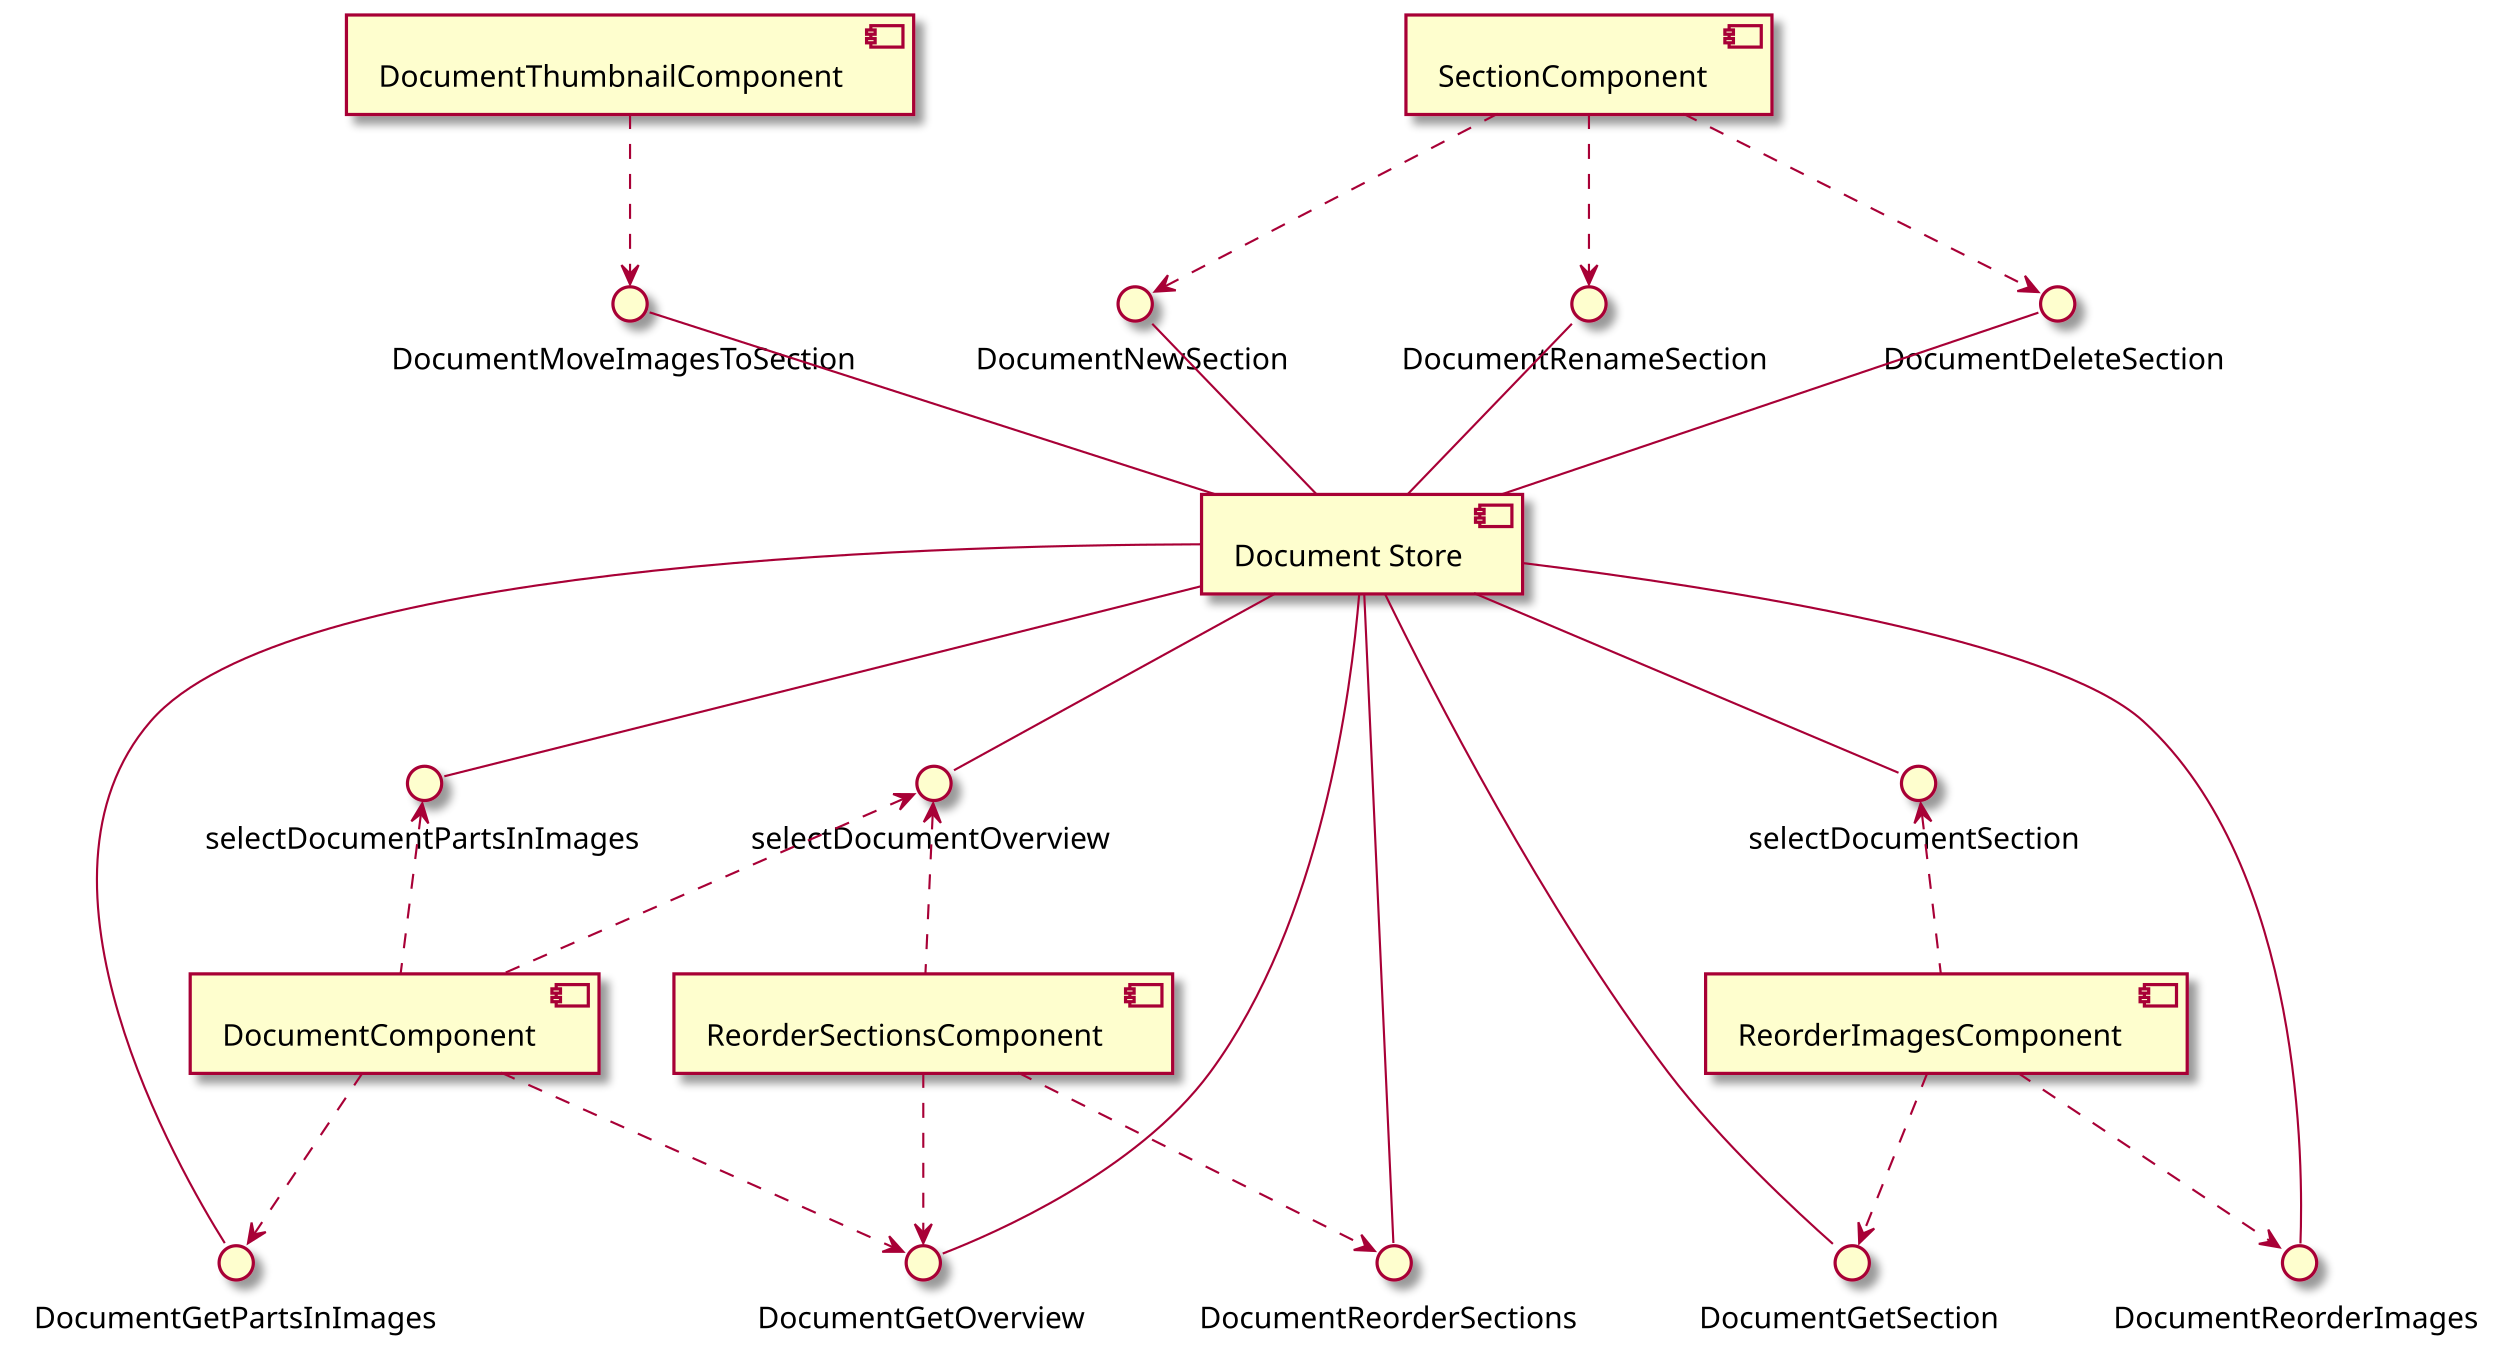
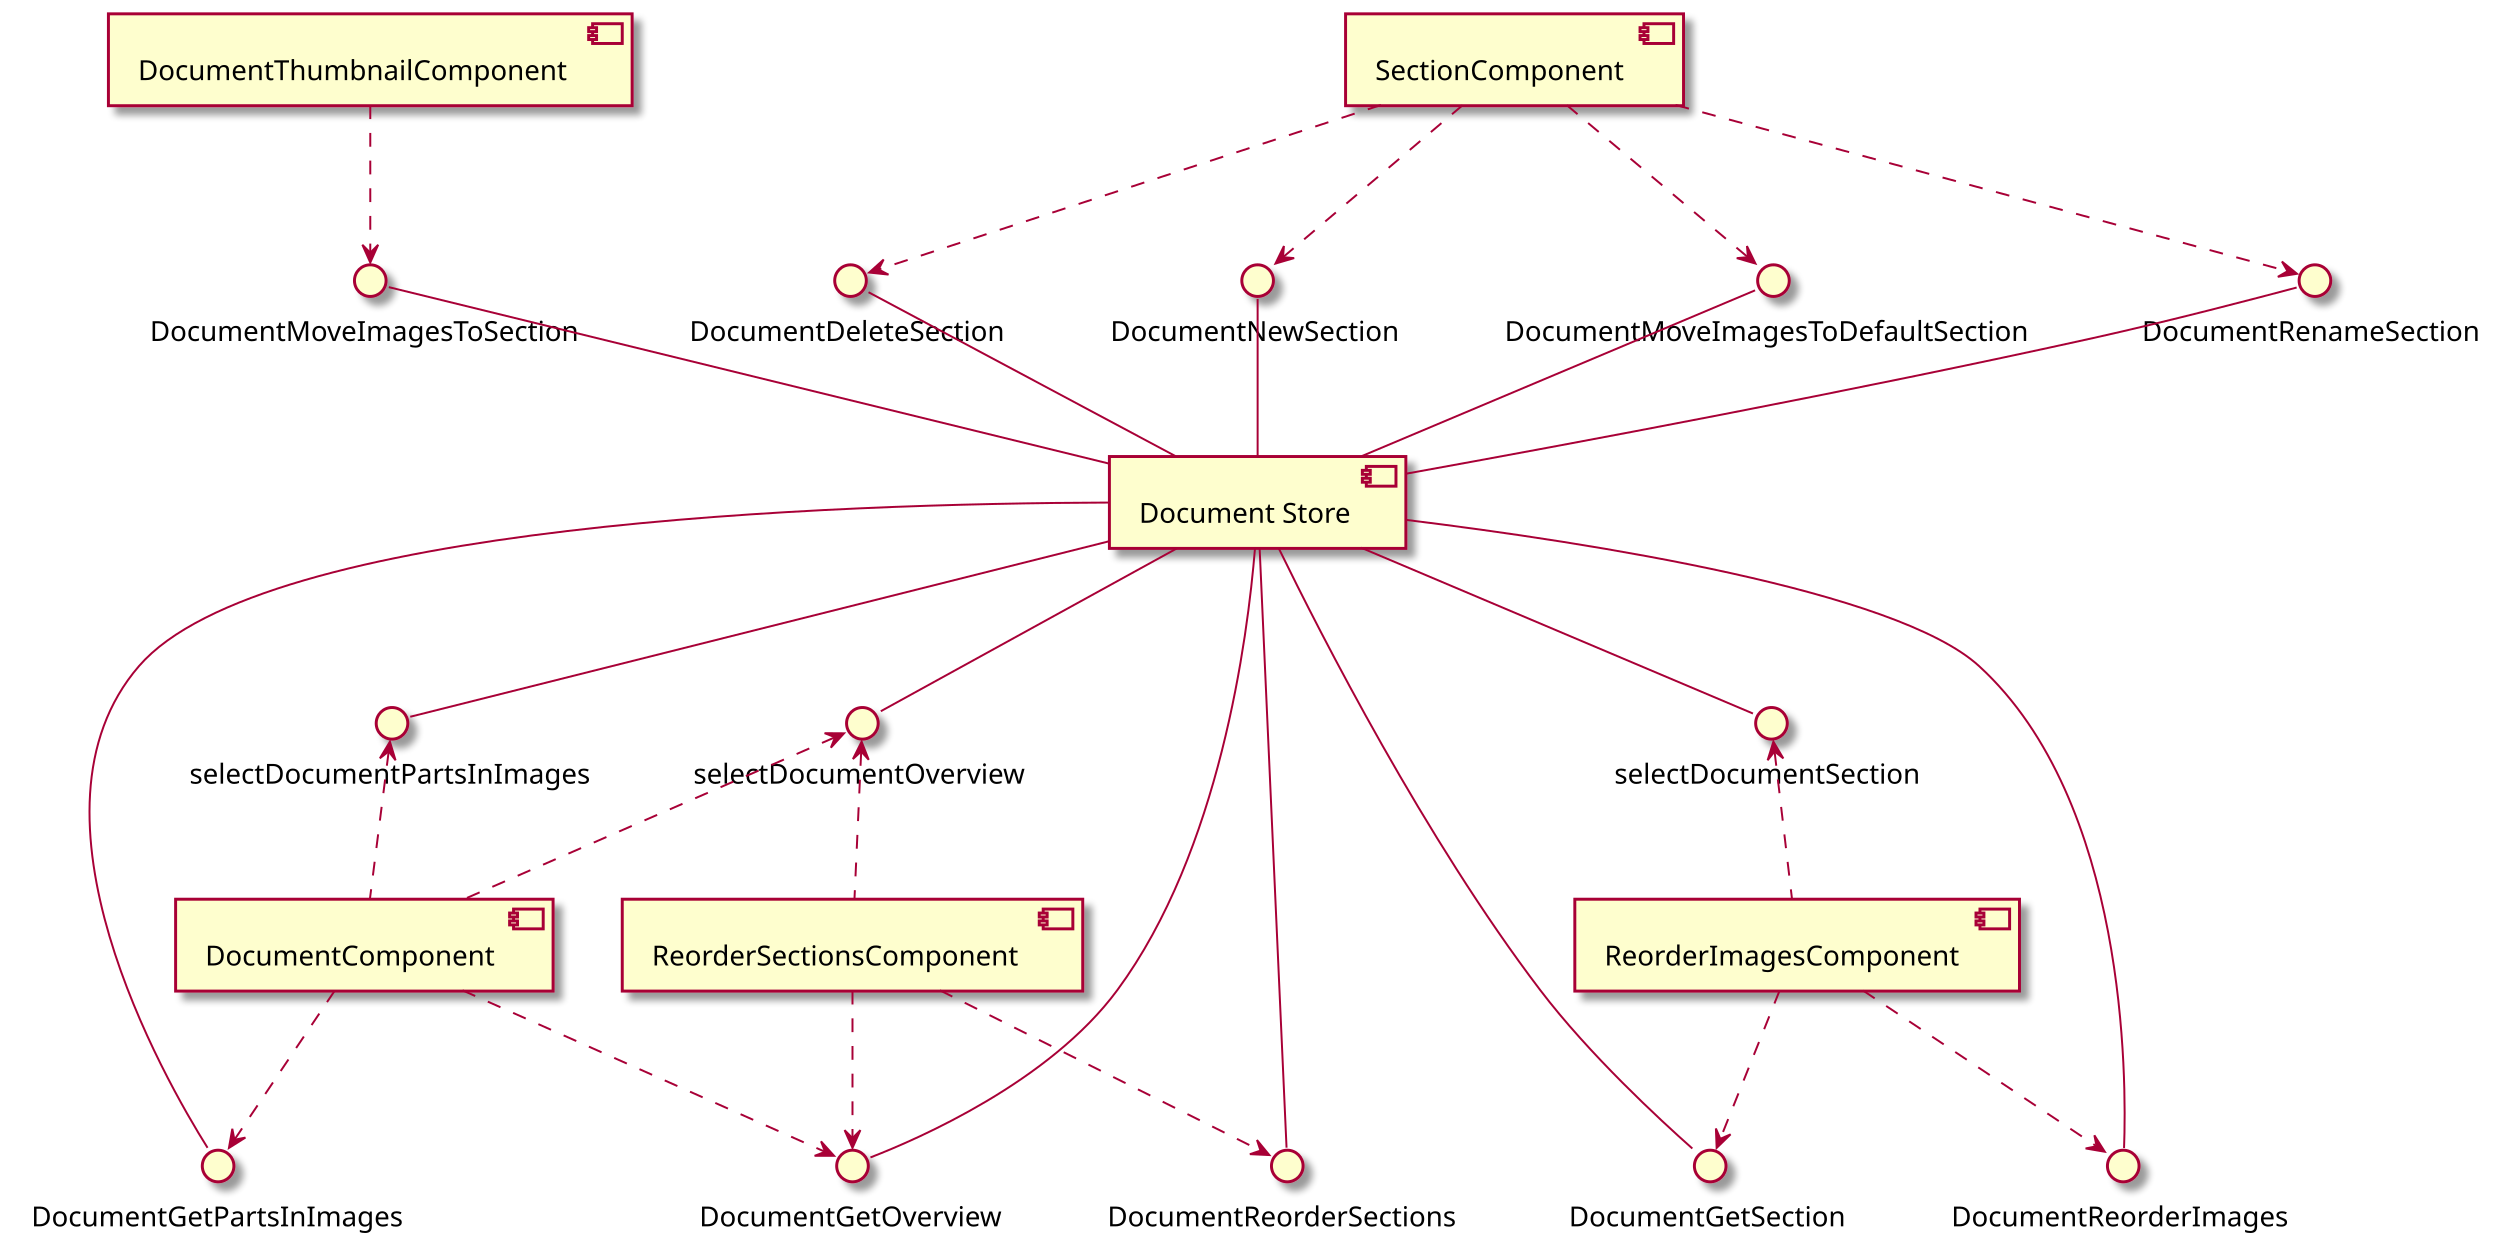
- <svg xmlns="http://www.w3.org/2000/svg" contentScriptType="application/ecmascript" contentStyleType="text/css" height="629px" preserveAspectRatio="none" style="width:1168px;height:629px;" version="1.1" viewBox="0 0 1168 629" width="1168px" zoomAndPan="magnify">
+ <svg xmlns="http://www.w3.org/2000/svg" contentScriptType="application/ecmascript" contentStyleType="text/css" height="629px" preserveAspectRatio="none" style="width:1265px;height:629px;" version="1.1" viewBox="0 0 1265 629" width="1265px" zoomAndPan="magnify">
  <defs>
-     <filter height="300%" id="fgb269kw7znna" width="300%" x="-1" y="-1">
+     <filter height="300%" id="fgs4odurh2p8n" width="300%" x="-1" y="-1">
      <feGaussianBlur result="blurOut" stdDeviation="2.0" />
      <feColorMatrix in="blurOut" result="blurOut2" type="matrix" values="0 0 0 0 0 0 0 0 0 0 0 0 0 0 0 0 0 0 .4 0" />
      <feOffset dx="4.0" dy="4.0" in="blurOut2" result="blurOut3" />
      <feBlend in="SourceGraphic" in2="blurOut3" mode="normal" />
    </filter>
  </defs>
  <g>
-     <rect fill="#FEFECE" filter="url(#fgb269kw7znna)" height="46.488" style="stroke:#A80036;stroke-width:1.5;" width="150" x="561.36" y="231" />
+     <rect fill="#FEFECE" filter="url(#fgs4odurh2p8n)" height="46.488" style="stroke:#A80036;stroke-width:1.5;" width="150" x="561.36" y="231" />
    <rect fill="#FEFECE" height="10" style="stroke:#A80036;stroke-width:1.5;" width="15" x="691.36" y="236" />
    <rect fill="#FEFECE" height="2" style="stroke:#A80036;stroke-width:1.5;" width="4" x="689.36" y="238" />
    <rect fill="#FEFECE" height="2" style="stroke:#A80036;stroke-width:1.5;" width="4" x="689.36" y="242" />
    <text fill="#000000" font-family="sans-serif" font-size="14" lengthAdjust="spacing" textLength="110" x="576.36" y="264.535">Document Store</text>
-     <ellipse cx="431.36" cy="590" fill="#FEFECE" filter="url(#fgb269kw7znna)" rx="8" ry="8" style="stroke:#A80036;stroke-width:1.5;" />
+     <ellipse cx="431.36" cy="590" fill="#FEFECE" filter="url(#fgs4odurh2p8n)" rx="8" ry="8" style="stroke:#A80036;stroke-width:1.5;" />
    <text fill="#000000" font-family="sans-serif" font-size="14" lengthAdjust="spacing" textLength="155" x="353.86" y="620.535">DocumentGetOverview</text>
-     <ellipse cx="294.36" cy="142" fill="#FEFECE" filter="url(#fgb269kw7znna)" rx="8" ry="8" style="stroke:#A80036;stroke-width:1.5;" />
-     <text fill="#000000" font-family="sans-serif" font-size="14" lengthAdjust="spacing" textLength="223" x="182.86" y="172.535">DocumentMoveImagesToSection</text>
-     <ellipse cx="530.36" cy="142" fill="#FEFECE" filter="url(#fgb269kw7znna)" rx="8" ry="8" style="stroke:#A80036;stroke-width:1.5;" />
-     <text fill="#000000" font-family="sans-serif" font-size="14" lengthAdjust="spacing" textLength="149" x="455.86" y="172.535">DocumentNewSection</text>
-     <ellipse cx="742.36" cy="142" fill="#FEFECE" filter="url(#fgb269kw7znna)" rx="8" ry="8" style="stroke:#A80036;stroke-width:1.5;" />
-     <text fill="#000000" font-family="sans-serif" font-size="14" lengthAdjust="spacing" textLength="175" x="654.86" y="172.535">DocumentRenameSection</text>
-     <ellipse cx="961.36" cy="142" fill="#FEFECE" filter="url(#fgb269kw7znna)" rx="8" ry="8" style="stroke:#A80036;stroke-width:1.5;" />
-     <text fill="#000000" font-family="sans-serif" font-size="14" lengthAdjust="spacing" textLength="163" x="879.86" y="172.535">DocumentDeleteSection</text>
-     <ellipse cx="651.36" cy="590" fill="#FEFECE" filter="url(#fgb269kw7znna)" rx="8" ry="8" style="stroke:#A80036;stroke-width:1.5;" />
+     <ellipse cx="187.36" cy="142" fill="#FEFECE" filter="url(#fgs4odurh2p8n)" rx="8" ry="8" style="stroke:#A80036;stroke-width:1.5;" />
+     <text fill="#000000" font-family="sans-serif" font-size="14" lengthAdjust="spacing" textLength="223" x="75.86" y="172.535">DocumentMoveImagesToSection</text>
+     <ellipse cx="636.36" cy="142" fill="#FEFECE" filter="url(#fgs4odurh2p8n)" rx="8" ry="8" style="stroke:#A80036;stroke-width:1.5;" />
+     <text fill="#000000" font-family="sans-serif" font-size="14" lengthAdjust="spacing" textLength="149" x="561.86" y="172.535">DocumentNewSection</text>
+     <ellipse cx="897.36" cy="142" fill="#FEFECE" filter="url(#fgs4odurh2p8n)" rx="8" ry="8" style="stroke:#A80036;stroke-width:1.5;" />
+     <text fill="#000000" font-family="sans-serif" font-size="14" lengthAdjust="spacing" textLength="272" x="761.36" y="172.535">DocumentMoveImagesToDefaultSection</text>
+     <ellipse cx="1171.36" cy="142" fill="#FEFECE" filter="url(#fgs4odurh2p8n)" rx="8" ry="8" style="stroke:#A80036;stroke-width:1.5;" />
+     <text fill="#000000" font-family="sans-serif" font-size="14" lengthAdjust="spacing" textLength="175" x="1083.86" y="172.535">DocumentRenameSection</text>
+     <ellipse cx="430.36" cy="142" fill="#FEFECE" filter="url(#fgs4odurh2p8n)" rx="8" ry="8" style="stroke:#A80036;stroke-width:1.5;" />
+     <text fill="#000000" font-family="sans-serif" font-size="14" lengthAdjust="spacing" textLength="163" x="348.86" y="172.535">DocumentDeleteSection</text>
+     <ellipse cx="651.36" cy="590" fill="#FEFECE" filter="url(#fgs4odurh2p8n)" rx="8" ry="8" style="stroke:#A80036;stroke-width:1.5;" />
    <text fill="#000000" font-family="sans-serif" font-size="14" lengthAdjust="spacing" textLength="182" x="560.36" y="620.535">DocumentReorderSections</text>
-     <ellipse cx="865.36" cy="590" fill="#FEFECE" filter="url(#fgb269kw7znna)" rx="8" ry="8" style="stroke:#A80036;stroke-width:1.5;" />
+     <ellipse cx="865.36" cy="590" fill="#FEFECE" filter="url(#fgs4odurh2p8n)" rx="8" ry="8" style="stroke:#A80036;stroke-width:1.5;" />
    <text fill="#000000" font-family="sans-serif" font-size="14" lengthAdjust="spacing" textLength="143" x="793.86" y="620.535">DocumentGetSection</text>
-     <ellipse cx="1074.36" cy="590" fill="#FEFECE" filter="url(#fgb269kw7znna)" rx="8" ry="8" style="stroke:#A80036;stroke-width:1.5;" />
+     <ellipse cx="1074.36" cy="590" fill="#FEFECE" filter="url(#fgs4odurh2p8n)" rx="8" ry="8" style="stroke:#A80036;stroke-width:1.5;" />
    <text fill="#000000" font-family="sans-serif" font-size="14" lengthAdjust="spacing" textLength="174" x="987.36" y="620.535">DocumentReorderImages</text>
-     <ellipse cx="110.36" cy="590" fill="#FEFECE" filter="url(#fgb269kw7znna)" rx="8" ry="8" style="stroke:#A80036;stroke-width:1.5;" />
+     <ellipse cx="110.36" cy="590" fill="#FEFECE" filter="url(#fgs4odurh2p8n)" rx="8" ry="8" style="stroke:#A80036;stroke-width:1.5;" />
    <text fill="#000000" font-family="sans-serif" font-size="14" lengthAdjust="spacing" textLength="189" x="15.86" y="620.535">DocumentGetPartsInImages</text>
-     <ellipse cx="436.36" cy="366" fill="#FEFECE" filter="url(#fgb269kw7znna)" rx="8" ry="8" style="stroke:#A80036;stroke-width:1.5;" />
+     <ellipse cx="436.36" cy="366" fill="#FEFECE" filter="url(#fgs4odurh2p8n)" rx="8" ry="8" style="stroke:#A80036;stroke-width:1.5;" />
    <text fill="#000000" font-family="sans-serif" font-size="14" lengthAdjust="spacing" textLength="171" x="350.86" y="396.535">selectDocumentOverview</text>
-     <ellipse cx="896.36" cy="366" fill="#FEFECE" filter="url(#fgb269kw7znna)" rx="8" ry="8" style="stroke:#A80036;stroke-width:1.5;" />
+     <ellipse cx="896.36" cy="366" fill="#FEFECE" filter="url(#fgs4odurh2p8n)" rx="8" ry="8" style="stroke:#A80036;stroke-width:1.5;" />
    <text fill="#000000" font-family="sans-serif" font-size="14" lengthAdjust="spacing" textLength="159" x="816.86" y="396.535">selectDocumentSection</text>
-     <ellipse cx="198.36" cy="366" fill="#FEFECE" filter="url(#fgb269kw7znna)" rx="8" ry="8" style="stroke:#A80036;stroke-width:1.5;" />
+     <ellipse cx="198.36" cy="366" fill="#FEFECE" filter="url(#fgs4odurh2p8n)" rx="8" ry="8" style="stroke:#A80036;stroke-width:1.5;" />
    <text fill="#000000" font-family="sans-serif" font-size="14" lengthAdjust="spacing" textLength="205" x="95.86" y="396.535">selectDocumentPartsInImages</text>
-     <rect fill="#FEFECE" filter="url(#fgb269kw7znna)" height="46.488" style="stroke:#A80036;stroke-width:1.5;" width="191" x="88.86" y="455" />
+     <rect fill="#FEFECE" filter="url(#fgs4odurh2p8n)" height="46.488" style="stroke:#A80036;stroke-width:1.5;" width="191" x="88.86" y="455" />
    <rect fill="#FEFECE" height="10" style="stroke:#A80036;stroke-width:1.5;" width="15" x="259.86" y="460" />
    <rect fill="#FEFECE" height="2" style="stroke:#A80036;stroke-width:1.5;" width="4" x="257.86" y="462" />
    <rect fill="#FEFECE" height="2" style="stroke:#A80036;stroke-width:1.5;" width="4" x="257.86" y="466" />
    <text fill="#000000" font-family="sans-serif" font-size="14" lengthAdjust="spacing" textLength="151" x="103.86" y="488.535">DocumentComponent</text>
-     <rect fill="#FEFECE" filter="url(#fgb269kw7znna)" height="46.488" style="stroke:#A80036;stroke-width:1.5;" width="233" x="314.86" y="455" />
+     <rect fill="#FEFECE" filter="url(#fgs4odurh2p8n)" height="46.488" style="stroke:#A80036;stroke-width:1.5;" width="233" x="314.86" y="455" />
    <rect fill="#FEFECE" height="10" style="stroke:#A80036;stroke-width:1.5;" width="15" x="527.86" y="460" />
    <rect fill="#FEFECE" height="2" style="stroke:#A80036;stroke-width:1.5;" width="4" x="525.86" y="462" />
    <rect fill="#FEFECE" height="2" style="stroke:#A80036;stroke-width:1.5;" width="4" x="525.86" y="466" />
    <text fill="#000000" font-family="sans-serif" font-size="14" lengthAdjust="spacing" textLength="193" x="329.86" y="488.535">ReorderSectionsComponent</text>
-     <rect fill="#FEFECE" filter="url(#fgb269kw7znna)" height="46.488" style="stroke:#A80036;stroke-width:1.5;" width="265" x="161.86" y="7" />
-     <rect fill="#FEFECE" height="10" style="stroke:#A80036;stroke-width:1.5;" width="15" x="406.86" y="12" />
-     <rect fill="#FEFECE" height="2" style="stroke:#A80036;stroke-width:1.5;" width="4" x="404.86" y="14" />
-     <rect fill="#FEFECE" height="2" style="stroke:#A80036;stroke-width:1.5;" width="4" x="404.86" y="18" />
-     <text fill="#000000" font-family="sans-serif" font-size="14" lengthAdjust="spacing" textLength="225" x="176.86" y="40.535">DocumentThumbnailComponent</text>
-     <rect fill="#FEFECE" filter="url(#fgb269kw7znna)" height="46.488" style="stroke:#A80036;stroke-width:1.5;" width="171" x="656.86" y="7" />
-     <rect fill="#FEFECE" height="10" style="stroke:#A80036;stroke-width:1.5;" width="15" x="807.86" y="12" />
-     <rect fill="#FEFECE" height="2" style="stroke:#A80036;stroke-width:1.5;" width="4" x="805.86" y="14" />
-     <rect fill="#FEFECE" height="2" style="stroke:#A80036;stroke-width:1.5;" width="4" x="805.86" y="18" />
-     <text fill="#000000" font-family="sans-serif" font-size="14" lengthAdjust="spacing" textLength="131" x="671.86" y="40.535">SectionComponent</text>
-     <rect fill="#FEFECE" filter="url(#fgb269kw7znna)" height="46.488" style="stroke:#A80036;stroke-width:1.5;" width="225" x="796.86" y="455" />
+     <rect fill="#FEFECE" filter="url(#fgs4odurh2p8n)" height="46.488" style="stroke:#A80036;stroke-width:1.5;" width="265" x="54.86" y="7" />
+     <rect fill="#FEFECE" height="10" style="stroke:#A80036;stroke-width:1.5;" width="15" x="299.86" y="12" />
+     <rect fill="#FEFECE" height="2" style="stroke:#A80036;stroke-width:1.5;" width="4" x="297.86" y="14" />
+     <rect fill="#FEFECE" height="2" style="stroke:#A80036;stroke-width:1.5;" width="4" x="297.86" y="18" />
+     <text fill="#000000" font-family="sans-serif" font-size="14" lengthAdjust="spacing" textLength="225" x="69.86" y="40.535">DocumentThumbnailComponent</text>
+     <rect fill="#FEFECE" filter="url(#fgs4odurh2p8n)" height="46.488" style="stroke:#A80036;stroke-width:1.5;" width="171" x="680.86" y="7" />
+     <rect fill="#FEFECE" height="10" style="stroke:#A80036;stroke-width:1.5;" width="15" x="831.86" y="12" />
+     <rect fill="#FEFECE" height="2" style="stroke:#A80036;stroke-width:1.5;" width="4" x="829.86" y="14" />
+     <rect fill="#FEFECE" height="2" style="stroke:#A80036;stroke-width:1.5;" width="4" x="829.86" y="18" />
+     <text fill="#000000" font-family="sans-serif" font-size="14" lengthAdjust="spacing" textLength="131" x="695.86" y="40.535">SectionComponent</text>
+     <rect fill="#FEFECE" filter="url(#fgs4odurh2p8n)" height="46.488" style="stroke:#A80036;stroke-width:1.5;" width="225" x="796.86" y="455" />
    <rect fill="#FEFECE" height="10" style="stroke:#A80036;stroke-width:1.5;" width="15" x="1001.86" y="460" />
    <rect fill="#FEFECE" height="2" style="stroke:#A80036;stroke-width:1.5;" width="4" x="999.86" y="462" />
    <rect fill="#FEFECE" height="2" style="stroke:#A80036;stroke-width:1.5;" width="4" x="999.86" y="466" />
    <text fill="#000000" font-family="sans-serif" font-size="14" lengthAdjust="spacing" textLength="185" x="811.86" y="488.535">ReorderImagesComponent</text>
    <path d="M440.45,585.66 C464.66,576.29 531.17,547.37 565.36,501 C617.2,430.7 631.29,323.38 635.04,277.3 " fill="none" id="DocumentGetOverview-Document Store" style="stroke:#A80036;stroke-width:1.0;" />
-     <path d="M303.51,145.94 C340.58,157.87 481.77,203.28 567.91,230.98 " fill="none" id="DocumentMoveImagesToSection-Document Store" style="stroke:#A80036;stroke-width:1.0;" />
-     <path d="M538.33,151.27 C554.41,167.96 591.23,206.16 614.88,230.71 " fill="none" id="DocumentNewSection-Document Store" style="stroke:#A80036;stroke-width:1.0;" />
-     <path d="M734.39,151.27 C718.31,167.96 681.49,206.16 657.84,230.71 " fill="none" id="DocumentRenameSection-Document Store" style="stroke:#A80036;stroke-width:1.0;" />
-     <path d="M952.33,146.06 C916.6,158.15 783.12,203.33 701.51,230.95 " fill="none" id="DocumentDeleteSection-Document Store" style="stroke:#A80036;stroke-width:1.0;" />
+     <path d="M196.74,145.3 C242.89,156.6 448.23,206.91 561.21,234.59 " fill="none" id="DocumentMoveImagesToSection-Document Store" style="stroke:#A80036;stroke-width:1.0;" />
+     <path d="M636.36,151.27 C636.36,167.96 636.36,206.16 636.36,230.71 " fill="none" id="DocumentNewSection-Document Store" style="stroke:#A80036;stroke-width:1.0;" />
+     <path d="M888.07,146.91 C856.65,160.16 752.75,203.95 688.67,230.95 " fill="none" id="DocumentMoveImagesToDefaultSection-Document Store" style="stroke:#A80036;stroke-width:1.0;" />
+     <path d="M1162.11,145.49 C1142.99,150.6 1097.71,162.49 1059.36,171 C938.13,197.88 796.26,224.38 711.49,239.69 " fill="none" id="DocumentRenameSection-Document Store" style="stroke:#A80036;stroke-width:1.0;" />
+     <path d="M439.48,147.87 C466.19,162.13 545.47,204.47 594.9,230.86 " fill="none" id="DocumentDeleteSection-Document Store" style="stroke:#A80036;stroke-width:1.0;" />
    <path d="M650.99,580.73 C649.08,538.2 640.33,343.47 637.36,277.17 " fill="none" id="DocumentReorderSections-Document Store" style="stroke:#A80036;stroke-width:1.0;" />
    <path d="M856.32,581.14 C839.78,566.48 804.06,533.48 779.36,501 C721.04,424.33 668.6,321.73 646.92,277.19 " fill="none" id="DocumentGetSection-Document Store" style="stroke:#A80036;stroke-width:1.0;" />
    <path d="M1074.77,580.93 C1076.09,545.88 1076.36,405.5 1001.36,337 C959.58,298.84 805.57,274.64 711.47,263.07 " fill="none" id="DocumentReorderImages-Document Store" style="stroke:#A80036;stroke-width:1.0;" />
    <path d="M105.02,580.78 C83.35,546.26 6,411.36 70.36,337 C132.99,264.65 422.17,254.76 561.25,254.29 " fill="none" id="DocumentGetPartsInImages-Document Store" style="stroke:#A80036;stroke-width:1.0;" />
    <path d="M595.89,277.26 C548.18,303.5 472.04,345.38 445.69,359.87 " fill="none" id="Document Store-selectDocumentOverview" style="stroke:#A80036;stroke-width:1.0;" />
    <path d="M688.66,277.13 C752.43,304.11 855.58,347.75 886.99,361.04 " fill="none" id="Document Store-selectDocumentSection" style="stroke:#A80036;stroke-width:1.0;" />
    <path d="M561.07,273.91 C450.51,301.67 252.48,351.41 207.58,362.68 " fill="none" id="Document Store-selectDocumentPartsInImages" style="stroke:#A80036;stroke-width:1.0;" />
    <path d="M234.05,501.13 C291.52,526.72 382.66,567.31 417.34,582.76 " fill="none" id="DocumentComponent-to-DocumentGetOverview" style="stroke:#A80036;stroke-width:1.0;stroke-dasharray:7.0,7.0;" />
    <polygon fill="#A80036" points="422.04,584.85,415.445,577.536,417.472,582.817,412.191,584.844,422.04,584.85" style="stroke:#A80036;stroke-width:1.0;" />
    <path d="M431.36,501.26 C431.36,523.56 431.36,557.16 431.36,575.64 " fill="none" id="ReorderSectionsComponent-to-DocumentGetOverview" style="stroke:#A80036;stroke-width:1.0;stroke-dasharray:7.0,7.0;" />
    <polygon fill="#A80036" points="431.36,580.86,435.36,571.86,431.36,575.86,427.36,571.86,431.36,580.86" style="stroke:#A80036;stroke-width:1.0;" />
-     <path d="M294.36,53.26 C294.36,75.56 294.36,109.16 294.36,127.64 " fill="none" id="DocumentThumbnailComponent-to-DocumentMoveImagesToSection" style="stroke:#A80036;stroke-width:1.0;stroke-dasharray:7.0,7.0;" />
-     <polygon fill="#A80036" points="294.36,132.86,298.36,123.86,294.36,127.86,290.36,123.86,294.36,132.86" style="stroke:#A80036;stroke-width:1.0;" />
-     <path d="M699.71,53.13 C651.28,78.26 574.97,117.85 544.05,133.9 " fill="none" id="SectionComponent-to-DocumentNewSection" style="stroke:#A80036;stroke-width:1.0;stroke-dasharray:7.0,7.0;" />
-     <polygon fill="#A80036" points="539.49,136.26,549.321,135.662,543.927,133.956,545.634,128.562,539.49,136.26" style="stroke:#A80036;stroke-width:1.0;" />
-     <path d="M742.36,53.26 C742.36,75.56 742.36,109.16 742.36,127.64 " fill="none" id="SectionComponent-to-DocumentRenameSection" style="stroke:#A80036;stroke-width:1.0;stroke-dasharray:7.0,7.0;" />
-     <polygon fill="#A80036" points="742.36,132.86,746.36,123.86,742.36,127.86,738.36,123.86,742.36,132.86" style="stroke:#A80036;stroke-width:1.0;" />
-     <path d="M786.41,53.13 C836.69,78.38 916.02,118.23 947.67,134.12 " fill="none" id="SectionComponent-to-DocumentDeleteSection" style="stroke:#A80036;stroke-width:1.0;stroke-dasharray:7.0,7.0;" />
-     <polygon fill="#A80036" points="952.33,136.46,946.079,128.849,947.861,134.218,942.492,136,952.33,136.46" style="stroke:#A80036;stroke-width:1.0;" />
+     <path d="M187.36,53.26 C187.36,75.56 187.36,109.16 187.36,127.64 " fill="none" id="DocumentThumbnailComponent-to-DocumentMoveImagesToSection" style="stroke:#A80036;stroke-width:1.0;stroke-dasharray:7.0,7.0;" />
+     <polygon fill="#A80036" points="187.36,132.86,191.36,123.86,187.36,127.86,183.36,123.86,187.36,132.86" style="stroke:#A80036;stroke-width:1.0;" />
+     <path d="M740.05,53.26 C712.51,76.57 670.39,112.2 649.32,130.04 " fill="none" id="SectionComponent-to-DocumentNewSection" style="stroke:#A80036;stroke-width:1.0;stroke-dasharray:7.0,7.0;" />
+     <polygon fill="#A80036" points="645.39,133.36,654.844,130.599,649.206,130.13,649.675,124.492,645.39,133.36" style="stroke:#A80036;stroke-width:1.0;" />
+     <path d="M847.83,53.13 C947.47,80.19 1108.87,124.03 1157.23,137.16 " fill="none" id="SectionComponent-to-DocumentRenameSection" style="stroke:#A80036;stroke-width:1.0;stroke-dasharray:7.0,7.0;" />
+     <polygon fill="#A80036" points="1162.31,138.54,1154.659,132.338,1157.482,137.24,1152.58,140.063,1162.31,138.54" style="stroke:#A80036;stroke-width:1.0;" />
+     <path d="M698.77,53.13 C617.74,79.65 487.5,122.29 444.58,136.34 " fill="none" id="SectionComponent-to-DocumentDeleteSection" style="stroke:#A80036;stroke-width:1.0;stroke-dasharray:7.0,7.0;" />
+     <polygon fill="#A80036" points="439.79,137.91,449.585,138.938,444.546,136.368,447.117,131.329,439.79,137.91" style="stroke:#A80036;stroke-width:1.0;" />
    <path d="M475.62,501.13 C526.12,526.38 605.82,566.23 637.61,582.12 " fill="none" id="ReorderSectionsComponent-to-DocumentReorderSections" style="stroke:#A80036;stroke-width:1.0;stroke-dasharray:7.0,7.0;" />
    <polygon fill="#A80036" points="642.28,584.46,636.029,576.849,637.811,582.218,632.442,584,642.28,584.46" style="stroke:#A80036;stroke-width:1.0;" />
    <path d="M900.46,501.26 C891.46,523.75 877.87,557.74 870.52,576.11 " fill="none" id="ReorderImagesComponent-to-DocumentGetSection" style="stroke:#A80036;stroke-width:1.0;stroke-dasharray:7.0,7.0;" />
    <polygon fill="#A80036" points="868.62,580.86,875.676,573.989,870.477,576.218,868.249,571.018,868.62,580.86" style="stroke:#A80036;stroke-width:1.0;" />
    <path d="M942.75,501.26 C978.92,525.37 1034.89,562.69 1060.59,579.82 " fill="none" id="ReorderImagesComponent-to-DocumentReorderImages" style="stroke:#A80036;stroke-width:1.0;stroke-dasharray:7.0,7.0;" />
    <polygon fill="#A80036" points="1065.03,582.78,1059.76,574.46,1060.87,580.006,1055.323,581.116,1065.03,582.78" style="stroke:#A80036;stroke-width:1.0;" />
    <path d="M169.38,501.26 C154.12,523.95 131,558.32 118.72,576.58 " fill="none" id="DocumentComponent-to-DocumentGetPartsInImages" style="stroke:#A80036;stroke-width:1.0;stroke-dasharray:7.0,7.0;" />
    <polygon fill="#A80036" points="115.84,580.86,124.181,575.623,118.63,576.711,117.543,571.159,115.84,580.86" style="stroke:#A80036;stroke-width:1.0;" />
+     <path d="M792.87,53.26 C820.63,76.57 863.07,112.2 884.3,130.04 " fill="none" id="SectionComponent-to-DocumentMoveImagesToDefaultSection" style="stroke:#A80036;stroke-width:1.0;stroke-dasharray:7.0,7.0;" />
+     <polygon fill="#A80036" points="888.26,133.36,883.958,124.5,884.438,130.137,878.801,130.616,888.26,133.36" style="stroke:#A80036;stroke-width:1.0;" />
    <path d="M422.33,373.12 C387.14,388.48 293.72,429.26 234.94,454.92 " fill="none" id="selectDocumentOverview-backto-DocumentComponent" style="stroke:#A80036;stroke-width:1.0;stroke-dasharray:7.0,7.0;" />
    <polygon fill="#A80036" points="427.09,371.05,417.241,370.981,422.507,373.049,420.44,378.314,427.09,371.05" style="stroke:#A80036;stroke-width:1.0;" />
    <path d="M435.75,380.5 C434.91,399 433.38,432.47 432.37,454.71 " fill="none" id="selectDocumentOverview-backto-ReorderSectionsComponent" style="stroke:#A80036;stroke-width:1.0;stroke-dasharray:7.0,7.0;" />
    <polygon fill="#A80036" points="435.98,375.27,431.573,384.078,435.752,380.265,439.565,384.443,435.98,375.27" style="stroke:#A80036;stroke-width:1.0;" />
    <path d="M897.96,380.5 C900.14,399 904.1,432.47 906.73,454.71 " fill="none" id="selectDocumentSection-backto-ReorderImagesComponent" style="stroke:#A80036;stroke-width:1.0;stroke-dasharray:7.0,7.0;" />
    <polygon fill="#A80036" points="897.34,375.27,894.424,384.677,897.927,380.236,902.368,383.738,897.34,375.27" style="stroke:#A80036;stroke-width:1.0;" />
    <path d="M196.64,380.5 C194.29,399 190.03,432.47 187.2,454.71 " fill="none" id="selectDocumentPartsInImages-backto-DocumentComponent" style="stroke:#A80036;stroke-width:1.0;stroke-dasharray:7.0,7.0;" />
    <polygon fill="#A80036" points="197.31,375.27,192.21,383.695,196.681,380.23,200.146,384.702,197.31,375.27" style="stroke:#A80036;stroke-width:1.0;" />
  </g>
</svg>
